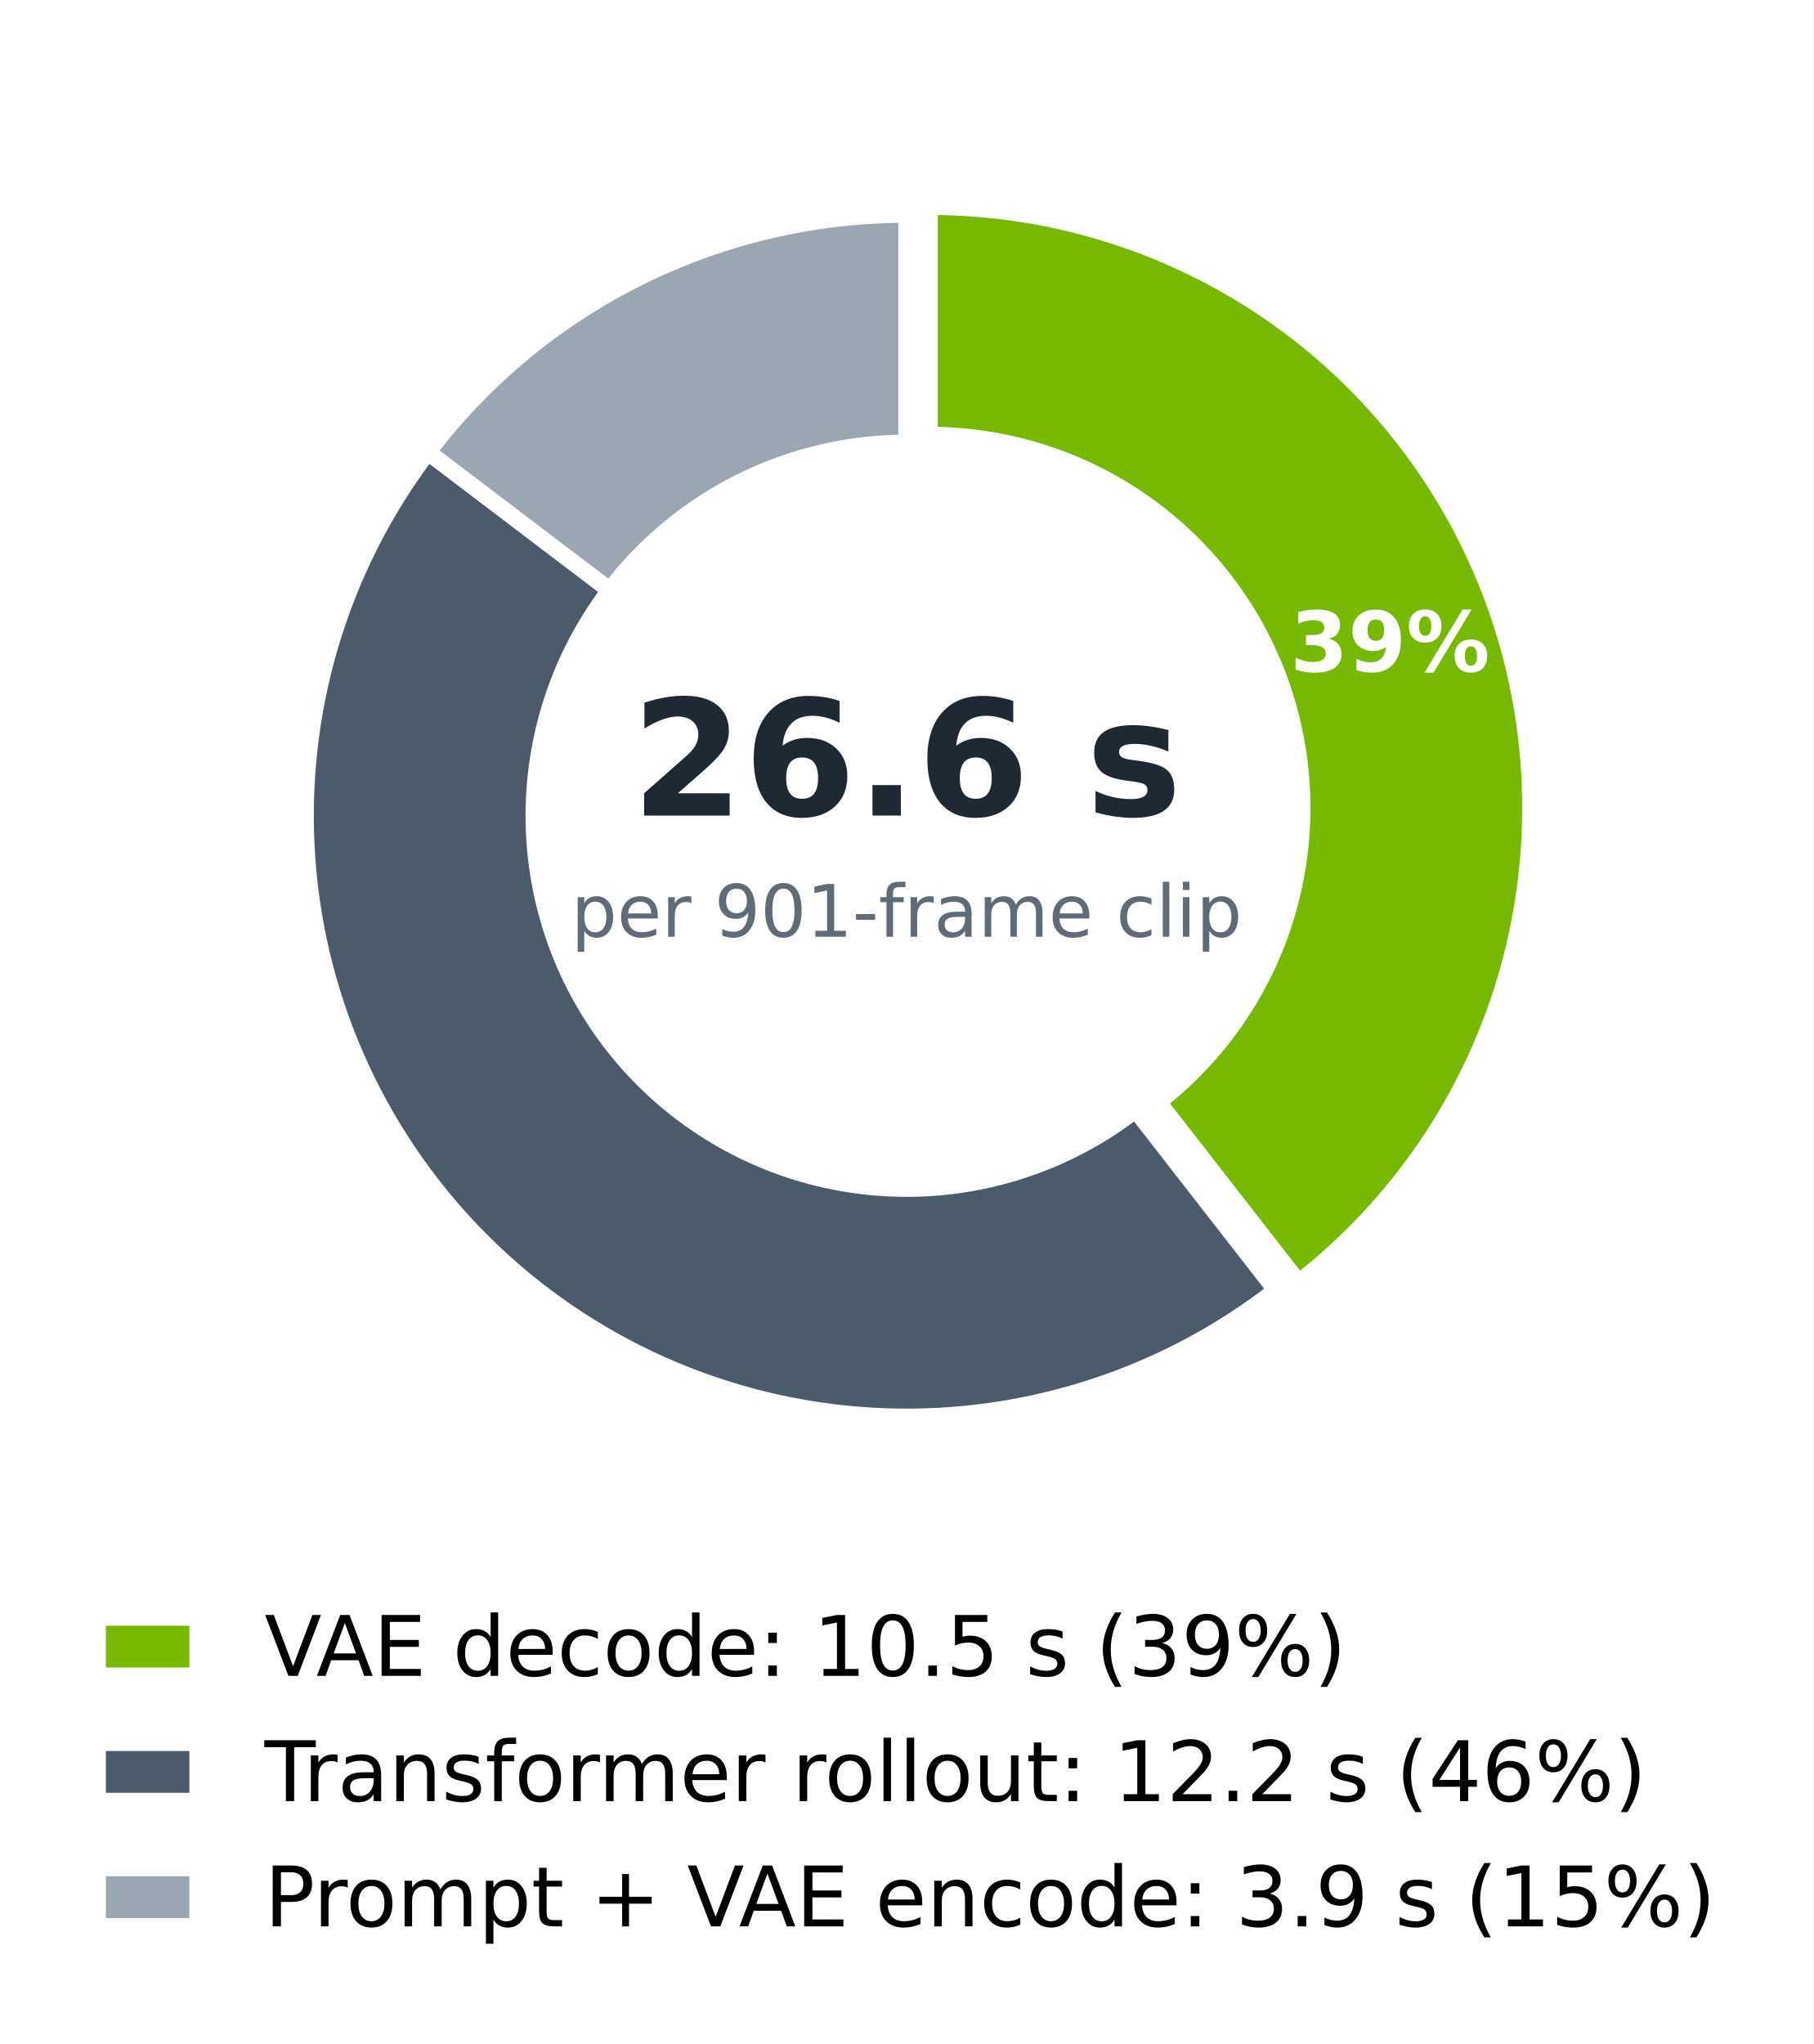
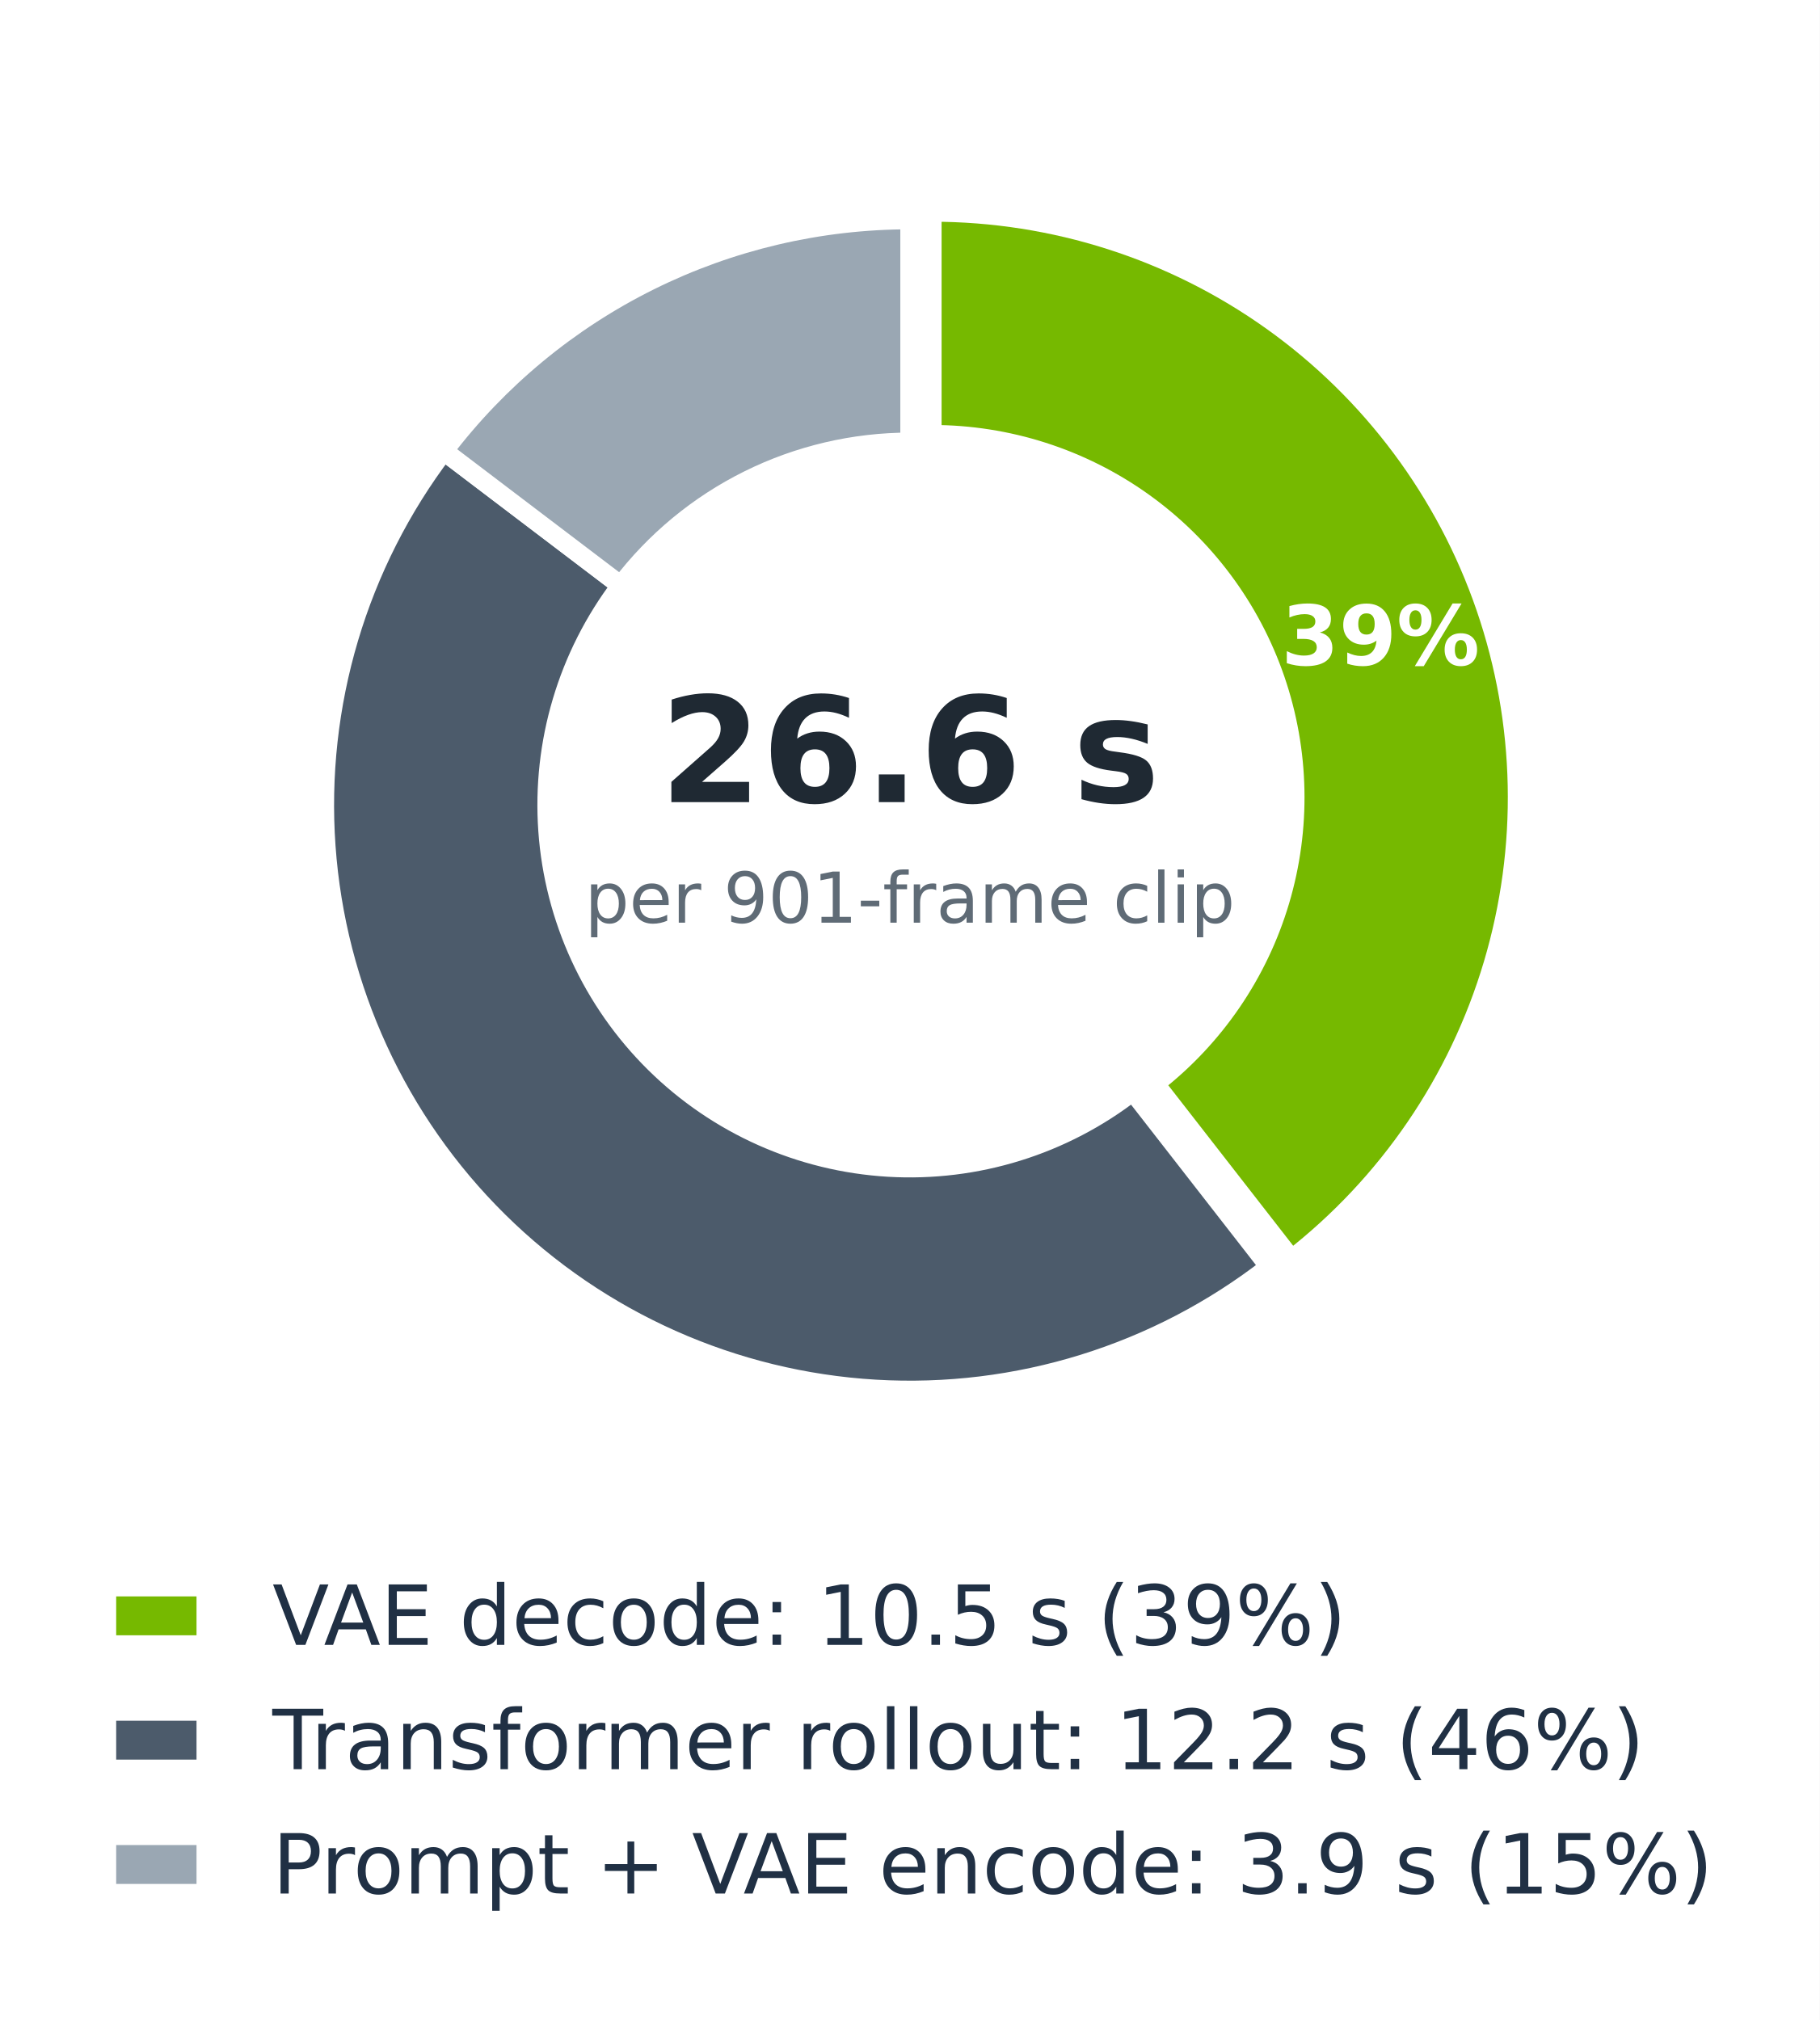
- <svg xmlns="http://www.w3.org/2000/svg" xmlns:xlink="http://www.w3.org/1999/xlink" width="325.745pt" height="367.144pt" viewBox="0 0 325.745 367.144" version="1.1">
+ <svg xmlns="http://www.w3.org/2000/svg" xmlns:xlink="http://www.w3.org/1999/xlink" width="285.384pt" height="316.853pt" viewBox="0 0 285.384 316.853" version="1.1">
  <defs>
    <style type="text/css">*{stroke-linejoin: round; stroke-linecap: butt}</style>
  </defs>
  <g id="figure_1">
    <g id="patch_1">
-       <path d="M 0 367.144 L 325.745 367.144 L 325.745 0 L 0 0 z " style="fill: #ffffff" />
+       <path d="M 0 316.853 L 285.384 316.853 L 285.384 0 L 0 0 z " style="fill: #ffffff" />
    </g>
    <g id="axes_1">
      <g id="patch_2">
-         <path d="M 233.293 230.344 C 251.048 216.525 264.049 197.497 270.468 175.934 C 276.888 154.37 276.412 131.33 269.107 110.05 C 261.801 88.77 248.025 70.295 229.715 57.222 C 211.404 44.148 189.457 37.117 166.958 37.117 L 166.958 78.157 C 180.908 78.157 194.514 82.516 205.867 90.622 C 217.22 98.728 225.761 110.182 230.29 123.375 C 234.82 136.569 235.115 150.854 231.135 164.223 C 227.154 177.593 219.094 189.39 208.086 197.958 z " style="fill: #76b900; stroke: #ffffff; stroke-width: 3; stroke-linejoin: miter" />
+         <path d="M 202.55 197.521 C 217.641 185.774 228.692 169.601 234.149 151.272 C 239.606 132.942 239.201 113.358 232.991 95.27 C 226.781 77.182 215.072 61.479 199.508 50.366 C 183.944 39.254 165.289 33.278 146.165 33.278 L 146.165 68.162 C 158.022 68.162 169.588 71.867 179.238 78.757 C 188.887 85.647 196.147 95.383 199.997 106.597 C 203.847 117.812 204.098 129.954 200.715 141.318 C 197.332 152.682 190.48 162.71 181.124 169.992 z " style="fill: #76b900; stroke: #ffffff; stroke-width: 3; stroke-linejoin: miter" />
      </g>
      <g id="patch_3">
-         <path d="M 76.868 81.196 C 61.013 102.071 53.287 128.02 55.143 154.167 C 56.999 180.314 68.313 204.912 86.957 223.337 C 105.602 241.763 130.331 252.785 156.498 254.332 C 182.666 255.879 208.522 247.847 229.207 231.747 L 204 199.361 C 191.175 209.343 175.144 214.322 158.92 213.363 C 142.697 212.404 127.364 205.57 115.805 194.147 C 104.245 182.723 97.231 167.472 96.08 151.261 C 94.93 135.05 99.719 118.961 109.549 106.019 z " style="fill: #4c5b6b; stroke: #ffffff; stroke-width: 3; stroke-linejoin: miter" />
+         <path d="M 69.588 70.745 C 56.111 88.488 49.545 110.545 51.122 132.77 C 52.7 154.995 62.316 175.903 78.164 191.565 C 94.012 207.226 115.032 216.595 137.274 217.91 C 159.516 219.225 181.494 212.398 199.077 198.713 L 177.651 171.185 C 166.749 179.67 153.123 183.902 139.333 183.087 C 125.543 182.272 112.51 176.463 102.685 166.753 C 92.859 157.042 86.897 144.079 85.919 130.3 C 84.941 116.52 89.012 102.845 97.368 91.844 z " style="fill: #4c5b6b; stroke: #ffffff; stroke-width: 3; stroke-linejoin: miter" />
      </g>
      <g id="patch_4">
-         <path d="M 162.872 38.52 C 146.217 38.52 129.786 42.373 114.867 49.776 C 99.948 57.179 86.941 67.933 76.868 81.196 L 109.549 106.019 C 115.795 97.796 123.859 91.128 133.109 86.538 C 142.359 81.949 152.546 79.56 162.872 79.56 z " style="fill: #9aa7b3; stroke: #ffffff; stroke-width: 3; stroke-linejoin: miter" />
+         <path d="M 142.692 34.47 C 128.535 34.47 114.569 37.745 101.887 44.037 C 89.206 50.33 78.151 59.471 69.588 70.745 L 97.368 91.844 C 102.676 84.855 109.531 79.187 117.393 75.286 C 125.256 71.384 133.915 69.354 142.692 69.354 z " style="fill: #9aa7b3; stroke: #ffffff; stroke-width: 3; stroke-linejoin: miter" />
      </g>
      <g id="matplotlib.axis_1" />
      <g id="matplotlib.axis_2" />
      <g id="text_1">
-         <g style="fill: #ffffff" transform="translate(231.7464 120.6091) scale(0.15 -0.15)">
+         <g style="fill: #ffffff" transform="translate(200.9358 104.3107) scale(0.13 -0.13)">
          <defs>
            <path id="DejaVuSans-Bold-16" d="M 2981 2516 Q 3453 2394 3698 2092 Q 3944 1791 3944 1325 Q 3944 631 3412 270 Q 2881 -91 1863 -91 Q 1503 -91 1142 -33 Q 781 25 428 141 L 428 1069 Q 766 900 1098 814 Q 1431 728 1753 728 Q 2231 728 2486 893 Q 2741 1059 2741 1369 Q 2741 1688 2480 1852 Q 2219 2016 1709 2016 L 1228 2016 L 1228 2791 L 1734 2791 Q 2188 2791 2409 2933 Q 2631 3075 2631 3366 Q 2631 3634 2415 3781 Q 2200 3928 1806 3928 Q 1516 3928 1219 3862 Q 922 3797 628 3669 L 628 4550 Q 984 4650 1334 4700 Q 1684 4750 2022 4750 Q 2931 4750 3382 4451 Q 3834 4153 3834 3553 Q 3834 3144 3618 2883 Q 3403 2622 2981 2516 z " transform="scale(0.015625)" />
            <path id="DejaVuSans-Bold-1c" d="M 641 103 L 641 966 Q 928 831 1190 764 Q 1453 697 1709 697 Q 2247 697 2547 995 Q 2847 1294 2900 1881 Q 2688 1725 2447 1647 Q 2206 1569 1925 1569 Q 1209 1569 770 1986 Q 331 2403 331 3084 Q 331 3838 820 4291 Q 1309 4744 2131 4744 Q 3044 4744 3544 4128 Q 4044 3513 4044 2388 Q 4044 1231 3459 570 Q 2875 -91 1856 -91 Q 1528 -91 1228 -42 Q 928 6 641 103 z M 2125 2350 Q 2441 2350 2600 2554 Q 2759 2759 2759 3169 Q 2759 3575 2600 3781 Q 2441 3988 2125 3988 Q 1809 3988 1650 3781 Q 1491 3575 1491 3169 Q 1491 2759 1650 2554 Q 1809 2350 2125 2350 z " transform="scale(0.015625)" />
            <path id="DejaVuSans-Bold-8" d="M 4959 1925 Q 4738 1925 4616 1733 Q 4494 1541 4494 1184 Q 4494 825 4614 633 Q 4734 441 4959 441 Q 5184 441 5303 633 Q 5422 825 5422 1184 Q 5422 1541 5301 1733 Q 5181 1925 4959 1925 z M 4959 2450 Q 5541 2450 5875 2112 Q 6209 1775 6209 1184 Q 6209 594 5875 251 Q 5541 -91 4959 -91 Q 4378 -91 4042 251 Q 3706 594 3706 1184 Q 3706 1772 4042 2111 Q 4378 2450 4959 2450 z M 2094 -91 L 1403 -91 L 4319 4750 L 5013 4750 L 2094 -91 z M 1453 4750 Q 2034 4750 2367 4411 Q 2700 4072 2700 3481 Q 2700 2891 2367 2550 Q 2034 2209 1453 2209 Q 872 2209 539 2550 Q 206 2891 206 3481 Q 206 4072 539 4411 Q 872 4750 1453 4750 z M 1453 4225 Q 1228 4225 1106 4031 Q 984 3838 984 3481 Q 984 3122 1106 2926 Q 1228 2731 1453 2731 Q 1678 2731 1798 2926 Q 1919 3122 1919 3481 Q 1919 3838 1797 4031 Q 1675 4225 1453 4225 z " transform="scale(0.015625)" />
          </defs>
          <use xlink:href="#DejaVuSans-Bold-16" />
          <use xlink:href="#DejaVuSans-Bold-1c" transform="translate(69.57812 0)" />
          <use xlink:href="#DejaVuSans-Bold-8" transform="translate(139.1562 0)" />
        </g>
      </g>
      <g id="text_2">
-         <g style="fill: #1f2933" transform="translate(113.4205 146.4932) scale(0.29 -0.29)">
+         <g style="fill: #1f2933" transform="translate(103.4716 125.8186) scale(0.23 -0.23)">
          <defs>
            <path id="DejaVuSans-Bold-15" d="M 1844 884 L 3897 884 L 3897 0 L 506 0 L 506 884 L 2209 2388 Q 2438 2594 2547 2791 Q 2656 2988 2656 3200 Q 2656 3528 2436 3728 Q 2216 3928 1850 3928 Q 1569 3928 1234 3808 Q 900 3688 519 3450 L 519 4475 Q 925 4609 1322 4679 Q 1719 4750 2100 4750 Q 2938 4750 3402 4381 Q 3866 4013 3866 3353 Q 3866 2972 3669 2642 Q 3472 2313 2841 1759 L 1844 884 z " transform="scale(0.015625)" />
            <path id="DejaVuSans-Bold-19" d="M 2316 2303 Q 2000 2303 1842 2098 Q 1684 1894 1684 1484 Q 1684 1075 1842 870 Q 2000 666 2316 666 Q 2634 666 2792 870 Q 2950 1075 2950 1484 Q 2950 1894 2792 2098 Q 2634 2303 2316 2303 z M 3803 4544 L 3803 3681 Q 3506 3822 3243 3889 Q 2981 3956 2731 3956 Q 2194 3956 1894 3657 Q 1594 3359 1544 2772 Q 1750 2925 1990 3001 Q 2231 3078 2516 3078 Q 3231 3078 3670 2659 Q 4109 2241 4109 1563 Q 4109 813 3618 361 Q 3128 -91 2303 -91 Q 1394 -91 895 523 Q 397 1138 397 2266 Q 397 3422 980 4083 Q 1563 4744 2578 4744 Q 2900 4744 3203 4694 Q 3506 4644 3803 4544 z " transform="scale(0.015625)" />
            <path id="DejaVuSans-Bold-11" d="M 653 1209 L 1778 1209 L 1778 0 L 653 0 L 653 1209 z " transform="scale(0.015625)" />
            <path id="DejaVuSans-Bold-3" transform="scale(0.015625)" />
            <path id="DejaVuSans-Bold-56" d="M 3272 3391 L 3272 2541 Q 2913 2691 2578 2766 Q 2244 2841 1947 2841 Q 1628 2841 1473 2761 Q 1319 2681 1319 2516 Q 1319 2381 1436 2309 Q 1553 2238 1856 2203 L 2053 2175 Q 2913 2066 3209 1816 Q 3506 1566 3506 1031 Q 3506 472 3093 190 Q 2681 -91 1863 -91 Q 1516 -91 1145 -36 Q 775 19 384 128 L 384 978 Q 719 816 1070 734 Q 1422 653 1784 653 Q 2113 653 2278 743 Q 2444 834 2444 1013 Q 2444 1163 2330 1236 Q 2216 1309 1875 1350 L 1678 1375 Q 931 1469 631 1722 Q 331 1975 331 2491 Q 331 3047 712 3315 Q 1094 3584 1881 3584 Q 2191 3584 2531 3537 Q 2872 3491 3272 3391 z " transform="scale(0.015625)" />
          </defs>
          <use xlink:href="#DejaVuSans-Bold-15" />
          <use xlink:href="#DejaVuSans-Bold-19" transform="translate(69.57812 0)" />
          <use xlink:href="#DejaVuSans-Bold-11" transform="translate(139.1562 0)" />
          <use xlink:href="#DejaVuSans-Bold-19" transform="translate(177.1406 0)" />
          <use xlink:href="#DejaVuSans-Bold-3" transform="translate(246.7188 0)" />
          <use xlink:href="#DejaVuSans-Bold-56" transform="translate(281.5312 0)" />
        </g>
      </g>
      <g id="text_3">
-         <g style="fill: #5f6b76" transform="translate(102.6041 168.2575) scale(0.13 -0.13)">
+         <g style="fill: #5f6b76" transform="translate(91.69586 144.7339) scale(0.11 -0.11)">
          <defs>
            <path id="DejaVuSans-53" d="M 1159 525 L 1159 -1331 L 581 -1331 L 581 3500 L 1159 3500 L 1159 2969 Q 1341 3281 1617 3432 Q 1894 3584 2278 3584 Q 2916 3584 3314 3078 Q 3713 2572 3713 1747 Q 3713 922 3314 415 Q 2916 -91 2278 -91 Q 1894 -91 1617 61 Q 1341 213 1159 525 z M 3116 1747 Q 3116 2381 2855 2742 Q 2594 3103 2138 3103 Q 1681 3103 1420 2742 Q 1159 2381 1159 1747 Q 1159 1113 1420 752 Q 1681 391 2138 391 Q 2594 391 2855 752 Q 3116 1113 3116 1747 z " transform="scale(0.015625)" />
            <path id="DejaVuSans-48" d="M 3597 1894 L 3597 1613 L 953 1613 Q 991 1019 1311 708 Q 1631 397 2203 397 Q 2534 397 2845 478 Q 3156 559 3463 722 L 3463 178 Q 3153 47 2828 -22 Q 2503 -91 2169 -91 Q 1331 -91 842 396 Q 353 884 353 1716 Q 353 2575 817 3079 Q 1281 3584 2069 3584 Q 2775 3584 3186 3129 Q 3597 2675 3597 1894 z M 3022 2063 Q 3016 2534 2758 2815 Q 2500 3097 2075 3097 Q 1594 3097 1305 2825 Q 1016 2553 972 2059 L 3022 2063 z " transform="scale(0.015625)" />
            <path id="DejaVuSans-55" d="M 2631 2963 Q 2534 3019 2420 3045 Q 2306 3072 2169 3072 Q 1681 3072 1420 2755 Q 1159 2438 1159 1844 L 1159 0 L 581 0 L 581 3500 L 1159 3500 L 1159 2956 Q 1341 3275 1631 3429 Q 1922 3584 2338 3584 Q 2397 3584 2469 3576 Q 2541 3569 2628 3553 L 2631 2963 z " transform="scale(0.015625)" />
            <path id="DejaVuSans-3" transform="scale(0.015625)" />
            <path id="DejaVuSans-1c" d="M 703 97 L 703 672 Q 941 559 1184 500 Q 1428 441 1663 441 Q 2288 441 2617 861 Q 2947 1281 2994 2138 Q 2813 1869 2534 1725 Q 2256 1581 1919 1581 Q 1219 1581 811 2004 Q 403 2428 403 3163 Q 403 3881 828 4315 Q 1253 4750 1959 4750 Q 2769 4750 3195 4129 Q 3622 3509 3622 2328 Q 3622 1225 3098 567 Q 2575 -91 1691 -91 Q 1453 -91 1209 -44 Q 966 3 703 97 z M 1959 2075 Q 2384 2075 2632 2365 Q 2881 2656 2881 3163 Q 2881 3666 2632 3958 Q 2384 4250 1959 4250 Q 1534 4250 1286 3958 Q 1038 3666 1038 3163 Q 1038 2656 1286 2365 Q 1534 2075 1959 2075 z " transform="scale(0.015625)" />
            <path id="DejaVuSans-13" d="M 2034 4250 Q 1547 4250 1301 3770 Q 1056 3291 1056 2328 Q 1056 1369 1301 889 Q 1547 409 2034 409 Q 2525 409 2770 889 Q 3016 1369 3016 2328 Q 3016 3291 2770 3770 Q 2525 4250 2034 4250 z M 2034 4750 Q 2819 4750 3233 4129 Q 3647 3509 3647 2328 Q 3647 1150 3233 529 Q 2819 -91 2034 -91 Q 1250 -91 836 529 Q 422 1150 422 2328 Q 422 3509 836 4129 Q 1250 4750 2034 4750 z " transform="scale(0.015625)" />
            <path id="DejaVuSans-14" d="M 794 531 L 1825 531 L 1825 4091 L 703 3866 L 703 4441 L 1819 4666 L 2450 4666 L 2450 531 L 3481 531 L 3481 0 L 794 0 L 794 531 z " transform="scale(0.015625)" />
            <path id="DejaVuSans-10" d="M 313 2009 L 1997 2009 L 1997 1497 L 313 1497 L 313 2009 z " transform="scale(0.015625)" />
            <path id="DejaVuSans-49" d="M 2375 4863 L 2375 4384 L 1825 4384 Q 1516 4384 1395 4259 Q 1275 4134 1275 3809 L 1275 3500 L 2222 3500 L 2222 3053 L 1275 3053 L 1275 0 L 697 0 L 697 3053 L 147 3053 L 147 3500 L 697 3500 L 697 3744 Q 697 4328 969 4595 Q 1241 4863 1831 4863 L 2375 4863 z " transform="scale(0.015625)" />
            <path id="DejaVuSans-44" d="M 2194 1759 Q 1497 1759 1228 1600 Q 959 1441 959 1056 Q 959 750 1161 570 Q 1363 391 1709 391 Q 2188 391 2477 730 Q 2766 1069 2766 1631 L 2766 1759 L 2194 1759 z M 3341 1997 L 3341 0 L 2766 0 L 2766 531 Q 2569 213 2275 61 Q 1981 -91 1556 -91 Q 1019 -91 701 211 Q 384 513 384 1019 Q 384 1609 779 1909 Q 1175 2209 1959 2209 L 2766 2209 L 2766 2266 Q 2766 2663 2505 2880 Q 2244 3097 1772 3097 Q 1472 3097 1187 3025 Q 903 2953 641 2809 L 641 3341 Q 956 3463 1253 3523 Q 1550 3584 1831 3584 Q 2591 3584 2966 3190 Q 3341 2797 3341 1997 z " transform="scale(0.015625)" />
            <path id="DejaVuSans-50" d="M 3328 2828 Q 3544 3216 3844 3400 Q 4144 3584 4550 3584 Q 5097 3584 5394 3201 Q 5691 2819 5691 2113 L 5691 0 L 5113 0 L 5113 2094 Q 5113 2597 4934 2840 Q 4756 3084 4391 3084 Q 3944 3084 3684 2787 Q 3425 2491 3425 1978 L 3425 0 L 2847 0 L 2847 2094 Q 2847 2600 2669 2842 Q 2491 3084 2119 3084 Q 1678 3084 1418 2786 Q 1159 2488 1159 1978 L 1159 0 L 581 0 L 581 3500 L 1159 3500 L 1159 2956 Q 1356 3278 1631 3431 Q 1906 3584 2284 3584 Q 2666 3584 2933 3390 Q 3200 3197 3328 2828 z " transform="scale(0.015625)" />
            <path id="DejaVuSans-46" d="M 3122 3366 L 3122 2828 Q 2878 2963 2633 3030 Q 2388 3097 2138 3097 Q 1578 3097 1268 2742 Q 959 2388 959 1747 Q 959 1106 1268 751 Q 1578 397 2138 397 Q 2388 397 2633 464 Q 2878 531 3122 666 L 3122 134 Q 2881 22 2623 -34 Q 2366 -91 2075 -91 Q 1284 -91 818 406 Q 353 903 353 1747 Q 353 2603 823 3093 Q 1294 3584 2113 3584 Q 2378 3584 2631 3529 Q 2884 3475 3122 3366 z " transform="scale(0.015625)" />
            <path id="DejaVuSans-4f" d="M 603 4863 L 1178 4863 L 1178 0 L 603 0 L 603 4863 z " transform="scale(0.015625)" />
            <path id="DejaVuSans-4c" d="M 603 3500 L 1178 3500 L 1178 0 L 603 0 L 603 3500 z M 603 4863 L 1178 4863 L 1178 4134 L 603 4134 L 603 4863 z " transform="scale(0.015625)" />
          </defs>
          <use xlink:href="#DejaVuSans-53" />
          <use xlink:href="#DejaVuSans-48" transform="translate(63.48438 0)" />
          <use xlink:href="#DejaVuSans-55" transform="translate(125.0156 0)" />
          <use xlink:href="#DejaVuSans-3" transform="translate(166.125 0)" />
          <use xlink:href="#DejaVuSans-1c" transform="translate(197.9062 0)" />
          <use xlink:href="#DejaVuSans-13" transform="translate(261.5312 0)" />
          <use xlink:href="#DejaVuSans-14" transform="translate(325.1562 0)" />
          <use xlink:href="#DejaVuSans-10" transform="translate(388.7812 0)" />
          <use xlink:href="#DejaVuSans-49" transform="translate(424.8594 0)" />
          <use xlink:href="#DejaVuSans-55" transform="translate(460.0625 0)" />
          <use xlink:href="#DejaVuSans-44" transform="translate(501.1719 0)" />
          <use xlink:href="#DejaVuSans-50" transform="translate(562.4531 0)" />
          <use xlink:href="#DejaVuSans-48" transform="translate(659.8594 0)" />
          <use xlink:href="#DejaVuSans-3" transform="translate(721.3906 0)" />
          <use xlink:href="#DejaVuSans-46" transform="translate(753.1719 0)" />
          <use xlink:href="#DejaVuSans-4f" transform="translate(808.1562 0)" />
          <use xlink:href="#DejaVuSans-4c" transform="translate(835.9375 0)" />
          <use xlink:href="#DejaVuSans-53" transform="translate(863.7188 0)" />
        </g>
      </g>
      <g id="legend_1">
        <g id="patch_5">
-           <path d="M 17.52 301.018 L 35.52 301.018 L 35.52 290.518 L 17.52 290.518 z " style="fill: #76b900; stroke: #ffffff; stroke-width: 3; stroke-linejoin: miter" />
+           <path d="M 16.72 258.008 L 32.32 258.008 L 32.32 248.908 L 16.72 248.908 z " style="fill: #76b900; stroke: #ffffff; stroke-width: 3; stroke-linejoin: miter" />
        </g>
        <g id="text_4">
-           <g transform="translate(47.52 301.0177) scale(0.15 -0.15)">
+           <g style="fill: #203044" transform="translate(42.72 258.008) scale(0.13 -0.13)">
            <defs>
              <path id="DejaVuSans-39" d="M 1831 0 L 50 4666 L 709 4666 L 2188 738 L 3669 4666 L 4325 4666 L 2547 0 L 1831 0 z " transform="scale(0.015625)" />
              <path id="DejaVuSans-24" d="M 2188 4044 L 1331 1722 L 3047 1722 L 2188 4044 z M 1831 4666 L 2547 4666 L 4325 0 L 3669 0 L 3244 1197 L 1141 1197 L 716 0 L 50 0 L 1831 4666 z " transform="scale(0.015625)" />
              <path id="DejaVuSans-28" d="M 628 4666 L 3578 4666 L 3578 4134 L 1259 4134 L 1259 2753 L 3481 2753 L 3481 2222 L 1259 2222 L 1259 531 L 3634 531 L 3634 0 L 628 0 L 628 4666 z " transform="scale(0.015625)" />
              <path id="DejaVuSans-47" d="M 2906 2969 L 2906 4863 L 3481 4863 L 3481 0 L 2906 0 L 2906 525 Q 2725 213 2448 61 Q 2172 -91 1784 -91 Q 1150 -91 751 415 Q 353 922 353 1747 Q 353 2572 751 3078 Q 1150 3584 1784 3584 Q 2172 3584 2448 3432 Q 2725 3281 2906 2969 z M 947 1747 Q 947 1113 1208 752 Q 1469 391 1925 391 Q 2381 391 2643 752 Q 2906 1113 2906 1747 Q 2906 2381 2643 2742 Q 2381 3103 1925 3103 Q 1469 3103 1208 2742 Q 947 2381 947 1747 z " transform="scale(0.015625)" />
              <path id="DejaVuSans-52" d="M 1959 3097 Q 1497 3097 1228 2736 Q 959 2375 959 1747 Q 959 1119 1226 758 Q 1494 397 1959 397 Q 2419 397 2687 759 Q 2956 1122 2956 1747 Q 2956 2369 2687 2733 Q 2419 3097 1959 3097 z M 1959 3584 Q 2709 3584 3137 3096 Q 3566 2609 3566 1747 Q 3566 888 3137 398 Q 2709 -91 1959 -91 Q 1206 -91 779 398 Q 353 888 353 1747 Q 353 2609 779 3096 Q 1206 3584 1959 3584 z " transform="scale(0.015625)" />
              <path id="DejaVuSans-1d" d="M 750 794 L 1409 794 L 1409 0 L 750 0 L 750 794 z M 750 3309 L 1409 3309 L 1409 2516 L 750 2516 L 750 3309 z " transform="scale(0.015625)" />
              <path id="DejaVuSans-11" d="M 684 794 L 1344 794 L 1344 0 L 684 0 L 684 794 z " transform="scale(0.015625)" />
              <path id="DejaVuSans-18" d="M 691 4666 L 3169 4666 L 3169 4134 L 1269 4134 L 1269 2991 Q 1406 3038 1543 3061 Q 1681 3084 1819 3084 Q 2600 3084 3056 2656 Q 3513 2228 3513 1497 Q 3513 744 3044 326 Q 2575 -91 1722 -91 Q 1428 -91 1123 -41 Q 819 9 494 109 L 494 744 Q 775 591 1075 516 Q 1375 441 1709 441 Q 2250 441 2565 725 Q 2881 1009 2881 1497 Q 2881 1984 2565 2268 Q 2250 2553 1709 2553 Q 1456 2553 1204 2497 Q 953 2441 691 2322 L 691 4666 z " transform="scale(0.015625)" />
              <path id="DejaVuSans-56" d="M 2834 3397 L 2834 2853 Q 2591 2978 2328 3040 Q 2066 3103 1784 3103 Q 1356 3103 1142 2972 Q 928 2841 928 2578 Q 928 2378 1081 2264 Q 1234 2150 1697 2047 L 1894 2003 Q 2506 1872 2764 1633 Q 3022 1394 3022 966 Q 3022 478 2636 193 Q 2250 -91 1575 -91 Q 1294 -91 989 -36 Q 684 19 347 128 L 347 722 Q 666 556 975 473 Q 1284 391 1588 391 Q 1994 391 2212 530 Q 2431 669 2431 922 Q 2431 1156 2273 1281 Q 2116 1406 1581 1522 L 1381 1569 Q 847 1681 609 1914 Q 372 2147 372 2553 Q 372 3047 722 3315 Q 1072 3584 1716 3584 Q 2034 3584 2315 3537 Q 2597 3491 2834 3397 z " transform="scale(0.015625)" />
              <path id="DejaVuSans-b" d="M 1984 4856 Q 1566 4138 1362 3434 Q 1159 2731 1159 2009 Q 1159 1288 1364 580 Q 1569 -128 1984 -844 L 1484 -844 Q 1016 -109 783 600 Q 550 1309 550 2009 Q 550 2706 781 3412 Q 1013 4119 1484 4856 L 1984 4856 z " transform="scale(0.015625)" />
              <path id="DejaVuSans-16" d="M 2597 2516 Q 3050 2419 3304 2112 Q 3559 1806 3559 1356 Q 3559 666 3084 287 Q 2609 -91 1734 -91 Q 1441 -91 1130 -33 Q 819 25 488 141 L 488 750 Q 750 597 1062 519 Q 1375 441 1716 441 Q 2309 441 2620 675 Q 2931 909 2931 1356 Q 2931 1769 2642 2001 Q 2353 2234 1838 2234 L 1294 2234 L 1294 2753 L 1863 2753 Q 2328 2753 2575 2939 Q 2822 3125 2822 3475 Q 2822 3834 2567 4026 Q 2313 4219 1838 4219 Q 1578 4219 1281 4162 Q 984 4106 628 3988 L 628 4550 Q 988 4650 1302 4700 Q 1616 4750 1894 4750 Q 2613 4750 3031 4423 Q 3450 4097 3450 3541 Q 3450 3153 3228 2886 Q 3006 2619 2597 2516 z " transform="scale(0.015625)" />
              <path id="DejaVuSans-8" d="M 4653 2053 Q 4381 2053 4226 1822 Q 4072 1591 4072 1178 Q 4072 772 4226 539 Q 4381 306 4653 306 Q 4919 306 5073 539 Q 5228 772 5228 1178 Q 5228 1588 5073 1820 Q 4919 2053 4653 2053 z M 4653 2450 Q 5147 2450 5437 2106 Q 5728 1763 5728 1178 Q 5728 594 5436 251 Q 5144 -91 4653 -91 Q 4153 -91 3862 251 Q 3572 594 3572 1178 Q 3572 1766 3864 2108 Q 4156 2450 4653 2450 z M 1428 4353 Q 1159 4353 1004 4120 Q 850 3888 850 3481 Q 850 3069 1003 2837 Q 1156 2606 1428 2606 Q 1700 2606 1854 2837 Q 2009 3069 2009 3481 Q 2009 3884 1853 4118 Q 1697 4353 1428 4353 z M 4250 4750 L 4750 4750 L 1831 -91 L 1331 -91 L 4250 4750 z M 1428 4750 Q 1922 4750 2215 4408 Q 2509 4066 2509 3481 Q 2509 2891 2217 2550 Q 1925 2209 1428 2209 Q 931 2209 642 2551 Q 353 2894 353 3481 Q 353 4063 643 4406 Q 934 4750 1428 4750 z " transform="scale(0.015625)" />
              <path id="DejaVuSans-c" d="M 513 4856 L 1013 4856 Q 1481 4119 1714 3412 Q 1947 2706 1947 2009 Q 1947 1309 1714 600 Q 1481 -109 1013 -844 L 513 -844 Q 928 -128 1133 580 Q 1338 1288 1338 2009 Q 1338 2731 1133 3434 Q 928 4138 513 4856 z " transform="scale(0.015625)" />
            </defs>
            <use xlink:href="#DejaVuSans-39" />
            <use xlink:href="#DejaVuSans-24" transform="translate(62.01562 0)" />
            <use xlink:href="#DejaVuSans-28" transform="translate(130.4219 0)" />
            <use xlink:href="#DejaVuSans-3" transform="translate(193.6094 0)" />
            <use xlink:href="#DejaVuSans-47" transform="translate(225.3906 0)" />
            <use xlink:href="#DejaVuSans-48" transform="translate(288.875 0)" />
            <use xlink:href="#DejaVuSans-46" transform="translate(350.4062 0)" />
            <use xlink:href="#DejaVuSans-52" transform="translate(405.3906 0)" />
            <use xlink:href="#DejaVuSans-47" transform="translate(466.5781 0)" />
            <use xlink:href="#DejaVuSans-48" transform="translate(530.0625 0)" />
            <use xlink:href="#DejaVuSans-1d" transform="translate(591.5938 0)" />
            <use xlink:href="#DejaVuSans-3" transform="translate(625.2812 0)" />
            <use xlink:href="#DejaVuSans-14" transform="translate(657.0625 0)" />
            <use xlink:href="#DejaVuSans-13" transform="translate(720.6875 0)" />
            <use xlink:href="#DejaVuSans-11" transform="translate(784.3125 0)" />
            <use xlink:href="#DejaVuSans-18" transform="translate(816.0938 0)" />
            <use xlink:href="#DejaVuSans-3" transform="translate(879.7188 0)" />
            <use xlink:href="#DejaVuSans-56" transform="translate(911.5 0)" />
            <use xlink:href="#DejaVuSans-3" transform="translate(963.5938 0)" />
            <use xlink:href="#DejaVuSans-b" transform="translate(995.375 0)" />
            <use xlink:href="#DejaVuSans-16" transform="translate(1034.391 0)" />
            <use xlink:href="#DejaVuSans-1c" transform="translate(1098.016 0)" />
            <use xlink:href="#DejaVuSans-8" transform="translate(1161.641 0)" />
            <use xlink:href="#DejaVuSans-c" transform="translate(1256.656 0)" />
          </g>
        </g>
        <g id="patch_6">
-           <path d="M 17.52 323.519 L 35.52 323.519 L 35.52 313.019 L 17.52 313.019 z " style="fill: #4c5b6b; stroke: #ffffff; stroke-width: 3; stroke-linejoin: miter" />
+           <path d="M 16.72 277.509 L 32.32 277.509 L 32.32 268.409 L 16.72 268.409 z " style="fill: #4c5b6b; stroke: #ffffff; stroke-width: 3; stroke-linejoin: miter" />
        </g>
        <g id="text_5">
-           <g transform="translate(47.52 323.5188) scale(0.15 -0.15)">
+           <g style="fill: #203044" transform="translate(42.72 277.509) scale(0.13 -0.13)">
            <defs>
              <path id="DejaVuSans-37" d="M -19 4666 L 3928 4666 L 3928 4134 L 2272 4134 L 2272 0 L 1638 0 L 1638 4134 L -19 4134 L -19 4666 z " transform="scale(0.015625)" />
              <path id="DejaVuSans-51" d="M 3513 2113 L 3513 0 L 2938 0 L 2938 2094 Q 2938 2591 2744 2837 Q 2550 3084 2163 3084 Q 1697 3084 1428 2787 Q 1159 2491 1159 1978 L 1159 0 L 581 0 L 581 3500 L 1159 3500 L 1159 2956 Q 1366 3272 1645 3428 Q 1925 3584 2291 3584 Q 2894 3584 3203 3211 Q 3513 2838 3513 2113 z " transform="scale(0.015625)" />
              <path id="DejaVuSans-58" d="M 544 1381 L 544 3500 L 1119 3500 L 1119 1403 Q 1119 906 1312 657 Q 1506 409 1894 409 Q 2359 409 2629 706 Q 2900 1003 2900 1516 L 2900 3500 L 3475 3500 L 3475 0 L 2900 0 L 2900 538 Q 2691 219 2414 64 Q 2138 -91 1772 -91 Q 1169 -91 856 284 Q 544 659 544 1381 z M 1991 3584 L 1991 3584 z " transform="scale(0.015625)" />
              <path id="DejaVuSans-57" d="M 1172 4494 L 1172 3500 L 2356 3500 L 2356 3053 L 1172 3053 L 1172 1153 Q 1172 725 1289 603 Q 1406 481 1766 481 L 2356 481 L 2356 0 L 1766 0 Q 1100 0 847 248 Q 594 497 594 1153 L 594 3053 L 172 3053 L 172 3500 L 594 3500 L 594 4494 L 1172 4494 z " transform="scale(0.015625)" />
              <path id="DejaVuSans-15" d="M 1228 531 L 3431 531 L 3431 0 L 469 0 L 469 531 Q 828 903 1448 1529 Q 2069 2156 2228 2338 Q 2531 2678 2651 2914 Q 2772 3150 2772 3378 Q 2772 3750 2511 3984 Q 2250 4219 1831 4219 Q 1534 4219 1204 4116 Q 875 4013 500 3803 L 500 4441 Q 881 4594 1212 4672 Q 1544 4750 1819 4750 Q 2544 4750 2975 4387 Q 3406 4025 3406 3419 Q 3406 3131 3298 2873 Q 3191 2616 2906 2266 Q 2828 2175 2409 1742 Q 1991 1309 1228 531 z " transform="scale(0.015625)" />
              <path id="DejaVuSans-17" d="M 2419 4116 L 825 1625 L 2419 1625 L 2419 4116 z M 2253 4666 L 3047 4666 L 3047 1625 L 3713 1625 L 3713 1100 L 3047 1100 L 3047 0 L 2419 0 L 2419 1100 L 313 1100 L 313 1709 L 2253 4666 z " transform="scale(0.015625)" />
              <path id="DejaVuSans-19" d="M 2113 2584 Q 1688 2584 1439 2293 Q 1191 2003 1191 1497 Q 1191 994 1439 701 Q 1688 409 2113 409 Q 2538 409 2786 701 Q 3034 994 3034 1497 Q 3034 2003 2786 2293 Q 2538 2584 2113 2584 z M 3366 4563 L 3366 3988 Q 3128 4100 2886 4159 Q 2644 4219 2406 4219 Q 1781 4219 1451 3797 Q 1122 3375 1075 2522 Q 1259 2794 1537 2939 Q 1816 3084 2150 3084 Q 2853 3084 3261 2657 Q 3669 2231 3669 1497 Q 3669 778 3244 343 Q 2819 -91 2113 -91 Q 1303 -91 875 529 Q 447 1150 447 2328 Q 447 3434 972 4092 Q 1497 4750 2381 4750 Q 2619 4750 2861 4703 Q 3103 4656 3366 4563 z " transform="scale(0.015625)" />
            </defs>
            <use xlink:href="#DejaVuSans-37" />
            <use xlink:href="#DejaVuSans-55" transform="translate(46.375 0)" />
            <use xlink:href="#DejaVuSans-44" transform="translate(87.48438 0)" />
            <use xlink:href="#DejaVuSans-51" transform="translate(148.7656 0)" />
            <use xlink:href="#DejaVuSans-56" transform="translate(212.1406 0)" />
            <use xlink:href="#DejaVuSans-49" transform="translate(264.2344 0)" />
            <use xlink:href="#DejaVuSans-52" transform="translate(299.4375 0)" />
            <use xlink:href="#DejaVuSans-55" transform="translate(360.625 0)" />
            <use xlink:href="#DejaVuSans-50" transform="translate(399.9844 0)" />
            <use xlink:href="#DejaVuSans-48" transform="translate(497.3906 0)" />
            <use xlink:href="#DejaVuSans-55" transform="translate(558.9219 0)" />
            <use xlink:href="#DejaVuSans-3" transform="translate(600.0312 0)" />
            <use xlink:href="#DejaVuSans-55" transform="translate(631.8125 0)" />
            <use xlink:href="#DejaVuSans-52" transform="translate(670.7188 0)" />
            <use xlink:href="#DejaVuSans-4f" transform="translate(731.9062 0)" />
            <use xlink:href="#DejaVuSans-4f" transform="translate(759.6875 0)" />
            <use xlink:href="#DejaVuSans-52" transform="translate(787.4688 0)" />
            <use xlink:href="#DejaVuSans-58" transform="translate(848.6562 0)" />
            <use xlink:href="#DejaVuSans-57" transform="translate(912.0312 0)" />
            <use xlink:href="#DejaVuSans-1d" transform="translate(951.2344 0)" />
            <use xlink:href="#DejaVuSans-3" transform="translate(984.9219 0)" />
            <use xlink:href="#DejaVuSans-14" transform="translate(1016.703 0)" />
            <use xlink:href="#DejaVuSans-15" transform="translate(1080.328 0)" />
            <use xlink:href="#DejaVuSans-11" transform="translate(1143.953 0)" />
            <use xlink:href="#DejaVuSans-15" transform="translate(1175.734 0)" />
            <use xlink:href="#DejaVuSans-3" transform="translate(1239.359 0)" />
            <use xlink:href="#DejaVuSans-56" transform="translate(1271.141 0)" />
            <use xlink:href="#DejaVuSans-3" transform="translate(1323.234 0)" />
            <use xlink:href="#DejaVuSans-b" transform="translate(1355.016 0)" />
            <use xlink:href="#DejaVuSans-17" transform="translate(1394.031 0)" />
            <use xlink:href="#DejaVuSans-19" transform="translate(1457.656 0)" />
            <use xlink:href="#DejaVuSans-8" transform="translate(1521.281 0)" />
            <use xlink:href="#DejaVuSans-c" transform="translate(1616.297 0)" />
          </g>
        </g>
        <g id="patch_7">
-           <path d="M 17.52 346.02 L 35.52 346.02 L 35.52 335.52 L 17.52 335.52 z " style="fill: #9aa7b3; stroke: #ffffff; stroke-width: 3; stroke-linejoin: miter" />
+           <path d="M 16.72 297.01 L 32.32 297.01 L 32.32 287.91 L 16.72 287.91 z " style="fill: #9aa7b3; stroke: #ffffff; stroke-width: 3; stroke-linejoin: miter" />
        </g>
        <g id="text_6">
-           <g transform="translate(47.52 346.02) scale(0.15 -0.15)">
+           <g style="fill: #203044" transform="translate(42.72 297.01) scale(0.13 -0.13)">
            <defs>
              <path id="DejaVuSans-33" d="M 1259 4147 L 1259 2394 L 2053 2394 Q 2494 2394 2734 2622 Q 2975 2850 2975 3272 Q 2975 3691 2734 3919 Q 2494 4147 2053 4147 L 1259 4147 z M 628 4666 L 2053 4666 Q 2838 4666 3239 4311 Q 3641 3956 3641 3272 Q 3641 2581 3239 2228 Q 2838 1875 2053 1875 L 1259 1875 L 1259 0 L 628 0 L 628 4666 z " transform="scale(0.015625)" />
              <path id="DejaVuSans-e" d="M 2944 4013 L 2944 2272 L 4684 2272 L 4684 1741 L 2944 1741 L 2944 0 L 2419 0 L 2419 1741 L 678 1741 L 678 2272 L 2419 2272 L 2419 4013 L 2944 4013 z " transform="scale(0.015625)" />
            </defs>
            <use xlink:href="#DejaVuSans-33" />
            <use xlink:href="#DejaVuSans-55" transform="translate(58.54688 0)" />
            <use xlink:href="#DejaVuSans-52" transform="translate(97.45312 0)" />
            <use xlink:href="#DejaVuSans-50" transform="translate(158.6406 0)" />
            <use xlink:href="#DejaVuSans-53" transform="translate(256.0469 0)" />
            <use xlink:href="#DejaVuSans-57" transform="translate(319.5312 0)" />
            <use xlink:href="#DejaVuSans-3" transform="translate(358.7344 0)" />
            <use xlink:href="#DejaVuSans-e" transform="translate(390.5156 0)" />
            <use xlink:href="#DejaVuSans-3" transform="translate(474.3125 0)" />
            <use xlink:href="#DejaVuSans-39" transform="translate(506.0938 0)" />
            <use xlink:href="#DejaVuSans-24" transform="translate(568.1094 0)" />
            <use xlink:href="#DejaVuSans-28" transform="translate(636.5156 0)" />
            <use xlink:href="#DejaVuSans-3" transform="translate(699.7031 0)" />
            <use xlink:href="#DejaVuSans-48" transform="translate(731.4844 0)" />
            <use xlink:href="#DejaVuSans-51" transform="translate(793.0156 0)" />
            <use xlink:href="#DejaVuSans-46" transform="translate(856.3906 0)" />
            <use xlink:href="#DejaVuSans-52" transform="translate(911.375 0)" />
            <use xlink:href="#DejaVuSans-47" transform="translate(972.5625 0)" />
            <use xlink:href="#DejaVuSans-48" transform="translate(1036.047 0)" />
            <use xlink:href="#DejaVuSans-1d" transform="translate(1097.578 0)" />
            <use xlink:href="#DejaVuSans-3" transform="translate(1131.266 0)" />
            <use xlink:href="#DejaVuSans-16" transform="translate(1163.047 0)" />
            <use xlink:href="#DejaVuSans-11" transform="translate(1226.672 0)" />
            <use xlink:href="#DejaVuSans-1c" transform="translate(1258.453 0)" />
            <use xlink:href="#DejaVuSans-3" transform="translate(1322.078 0)" />
            <use xlink:href="#DejaVuSans-56" transform="translate(1353.859 0)" />
            <use xlink:href="#DejaVuSans-3" transform="translate(1405.953 0)" />
            <use xlink:href="#DejaVuSans-b" transform="translate(1437.734 0)" />
            <use xlink:href="#DejaVuSans-14" transform="translate(1476.75 0)" />
            <use xlink:href="#DejaVuSans-18" transform="translate(1540.375 0)" />
            <use xlink:href="#DejaVuSans-8" transform="translate(1604 0)" />
            <use xlink:href="#DejaVuSans-c" transform="translate(1699.016 0)" />
          </g>
        </g>
      </g>
    </g>
  </g>
</svg>
